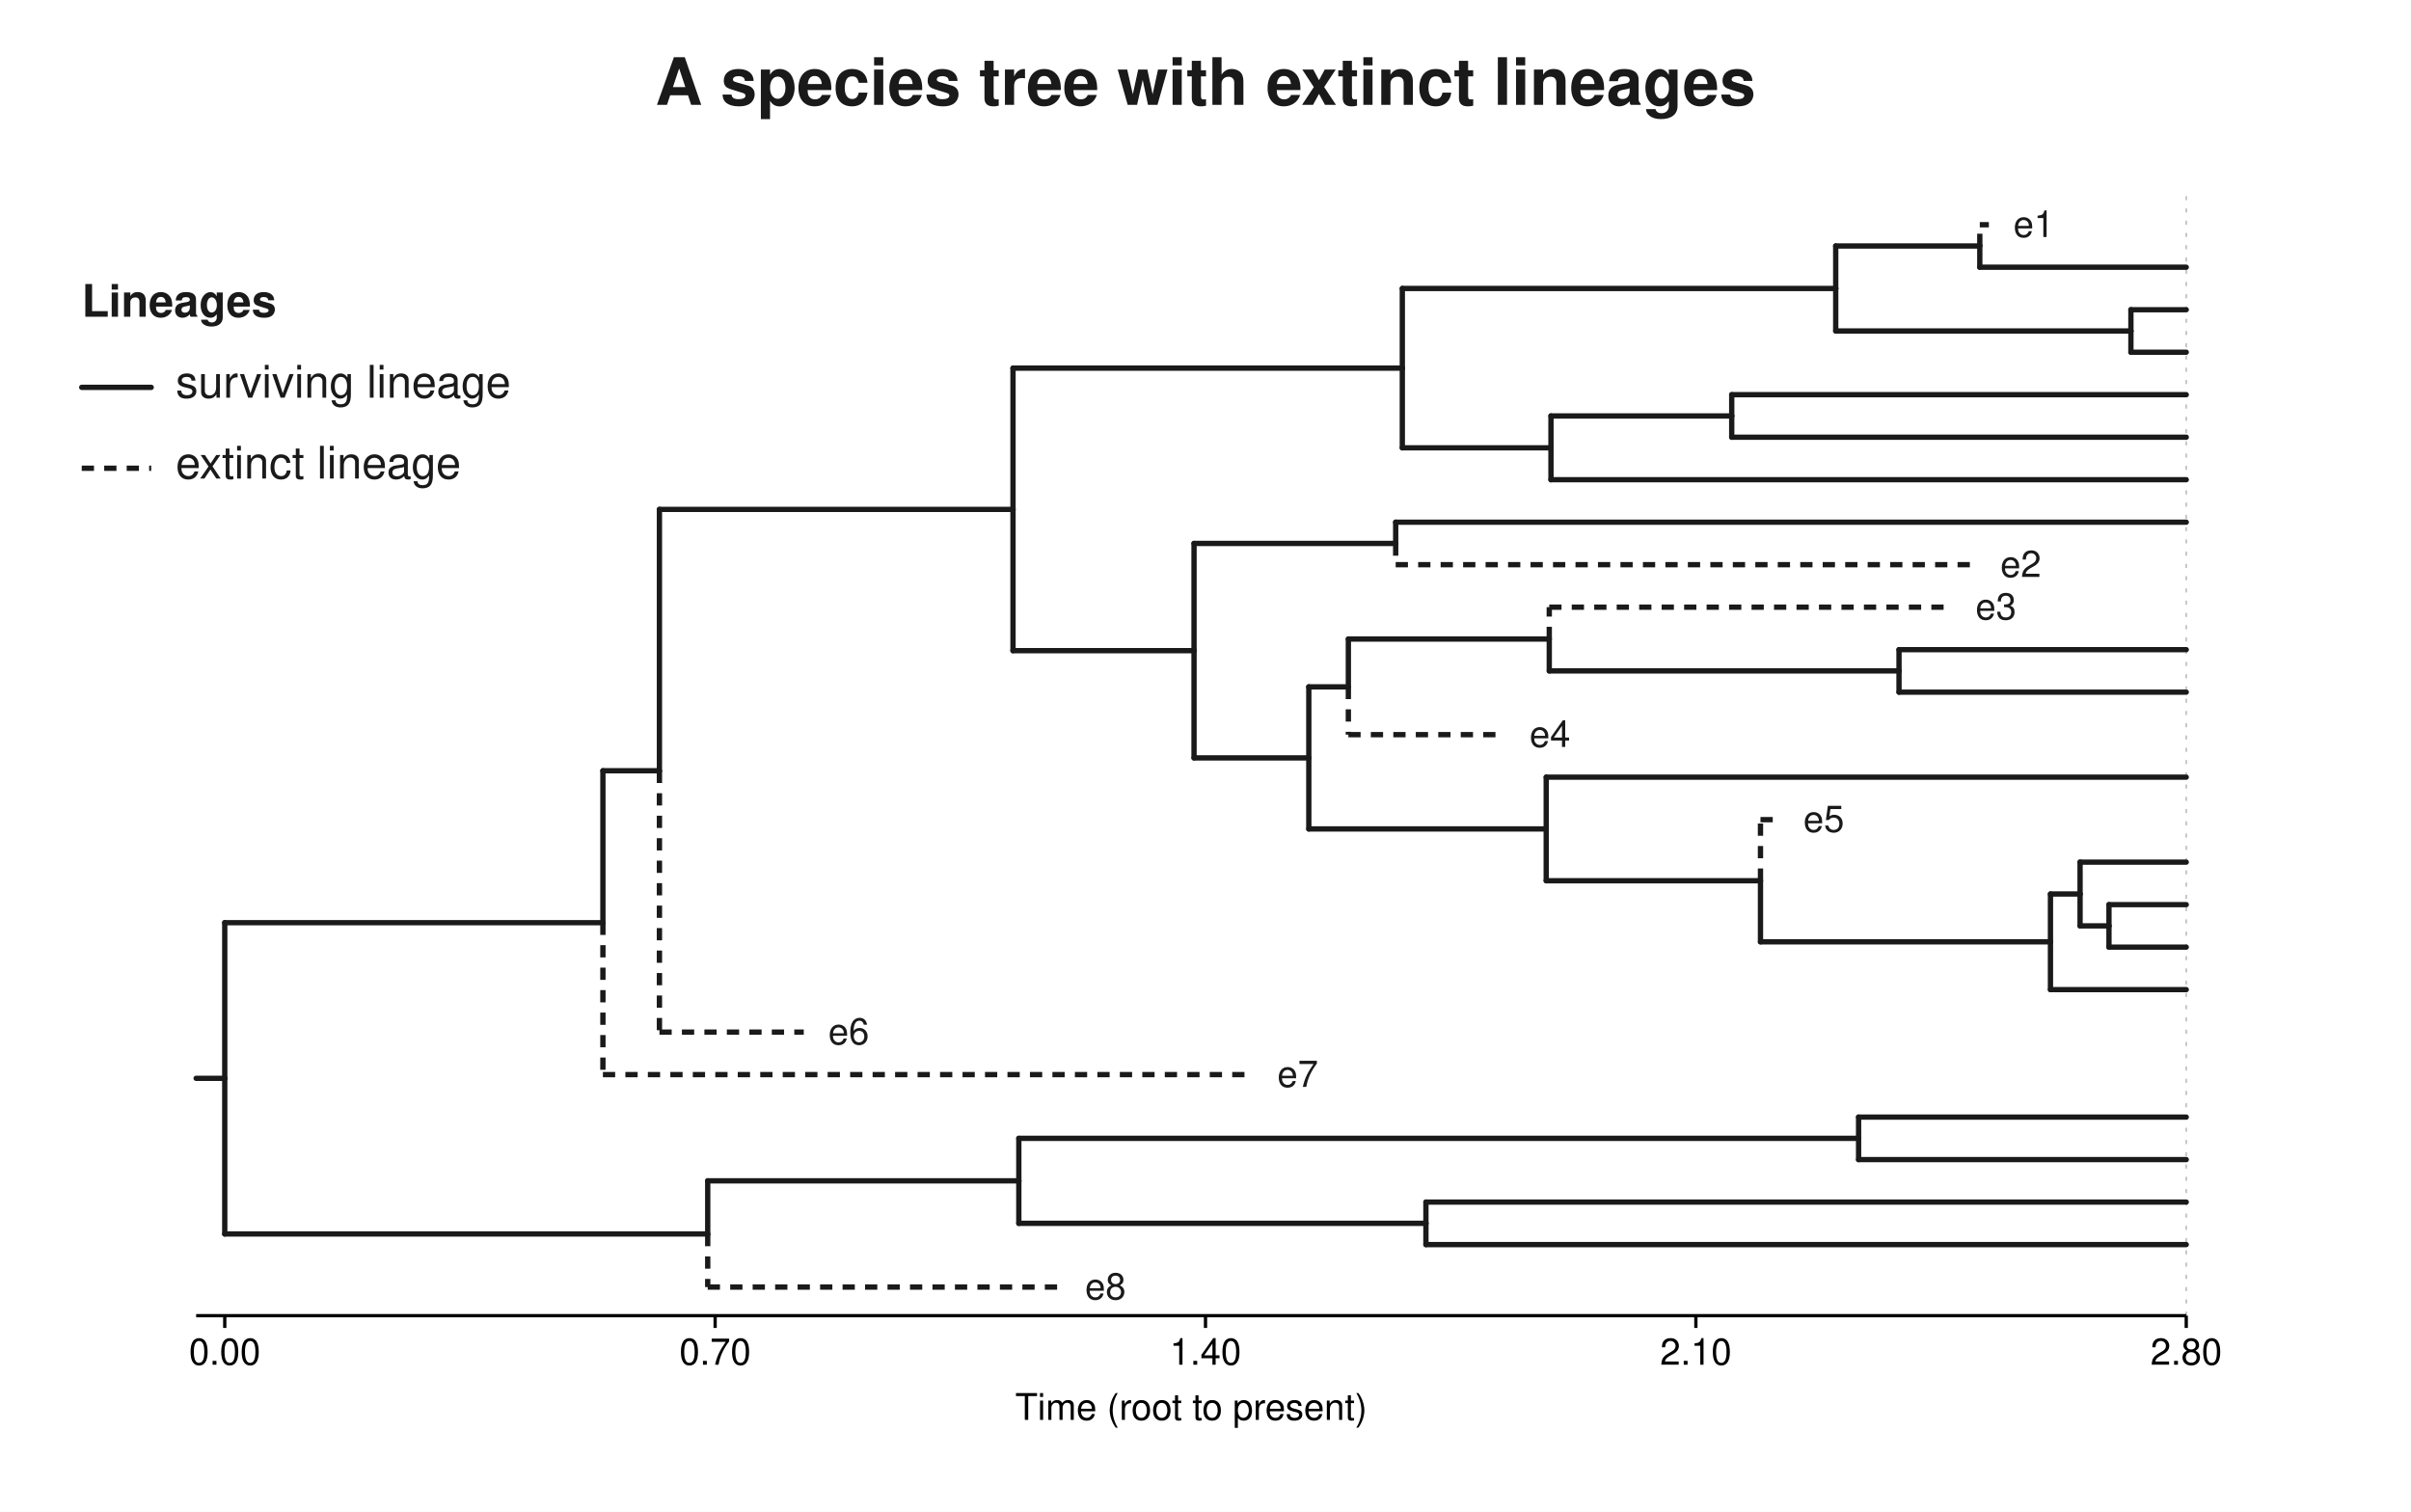
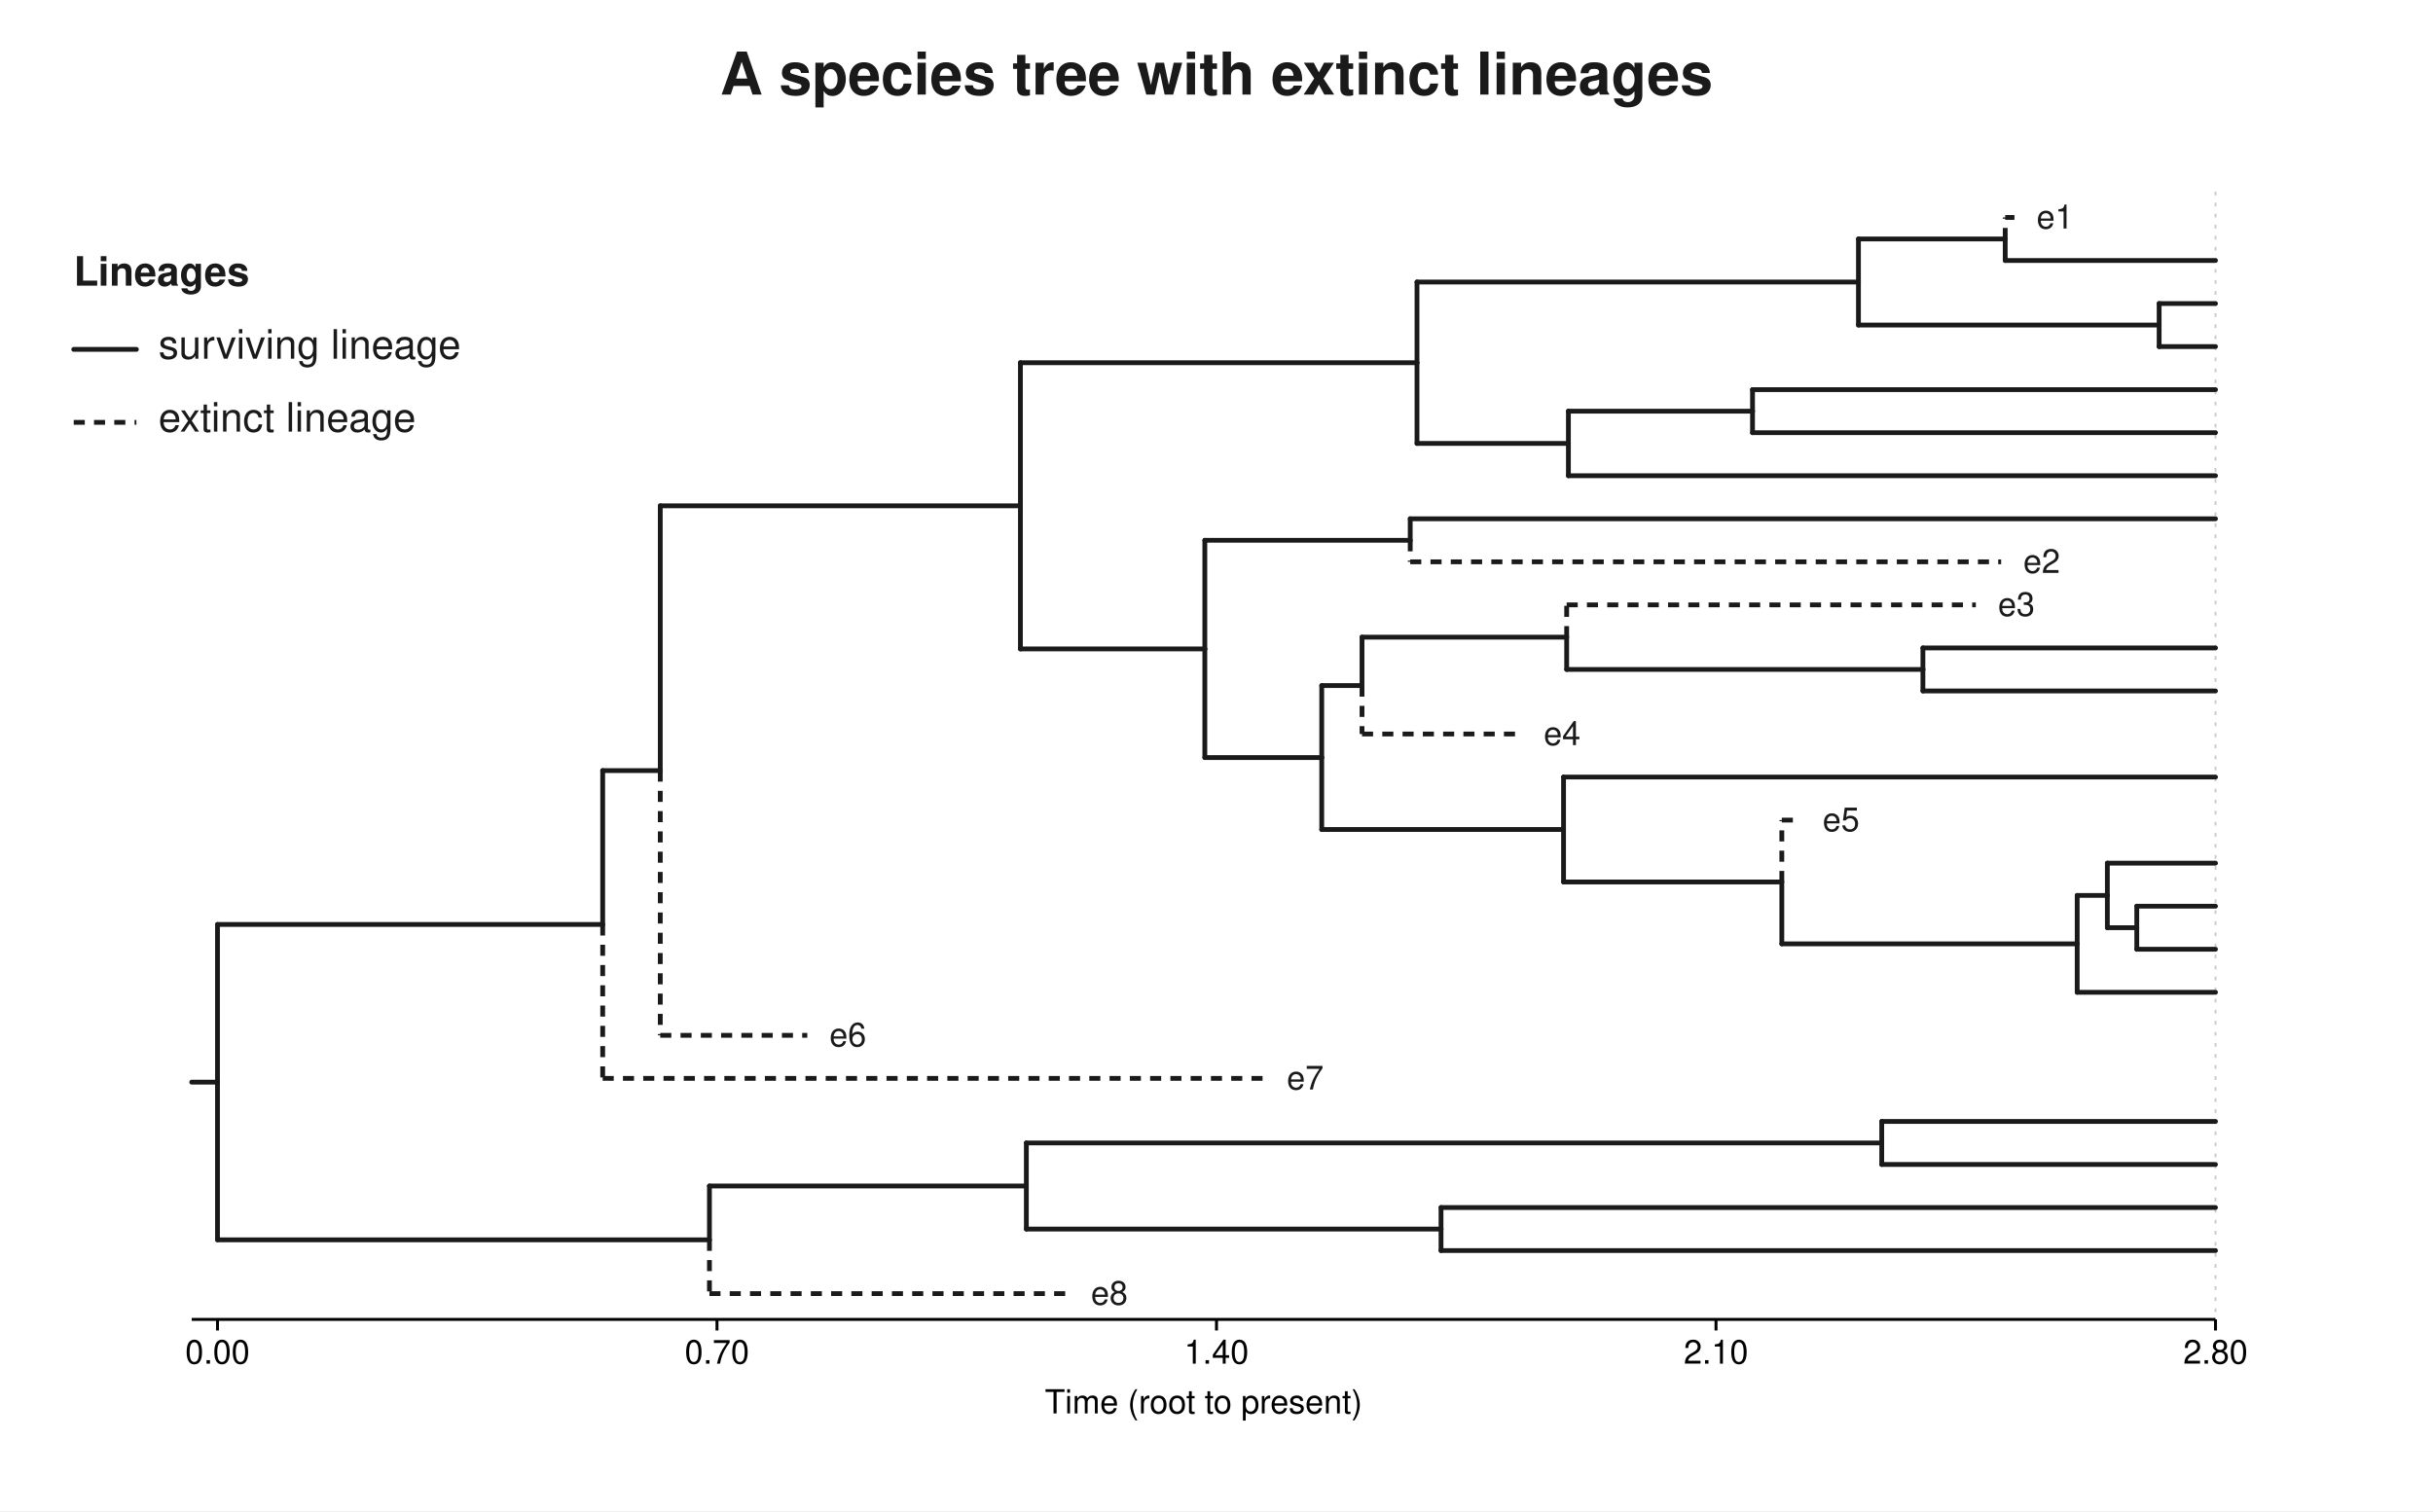
- <svg xmlns="http://www.w3.org/2000/svg" width="1180" height="740" viewBox="-590.0 -370.0 1180 740">
+ <svg xmlns="http://www.w3.org/2000/svg" width="1320" height="820" viewBox="-660.0 -410.0 1320 820">
  <defs>
</defs>
-   <rect x="-590.0" y="-370.0" width="1180" height="740" fill="white" />
-   <path d="M480.0,-274.0 L480.0,274.0" stroke="#c9c9c9" stroke-width="1.0" stroke-dasharray="2,4" />
-   <path d="M378.959,-260.0 L383.393,-260.0" stroke="#1a1a1a" stroke-width="2.6" stroke-dasharray="6,5" stroke-linecap="butt" />
-   <path d="M378.959,-239.2 L480,-239.2" stroke="#1a1a1a" stroke-width="2.6" stroke-linecap="round" />
-   <path d="M308.444,-249.6 L378.959,-249.6" stroke="#1a1a1a" stroke-width="2.6" stroke-linecap="round" />
-   <path d="M378.959,-249.6 L378.959,-260.0" stroke="#1a1a1a" stroke-width="2.6" stroke-dasharray="6,5" stroke-linecap="butt" />
-   <path d="M378.959,-249.6 L378.959,-239.2" stroke="#1a1a1a" stroke-width="2.6" stroke-linecap="round" />
-   <path d="M452.918,-218.4 L480,-218.4" stroke="#1a1a1a" stroke-width="2.6" stroke-linecap="round" />
-   <path d="M452.918,-197.6 L480,-197.6" stroke="#1a1a1a" stroke-width="2.6" stroke-linecap="round" />
-   <path d="M308.444,-208.0 L452.918,-208.0" stroke="#1a1a1a" stroke-width="2.6" stroke-linecap="round" />
-   <path d="M452.918,-208.0 L452.918,-218.4" stroke="#1a1a1a" stroke-width="2.6" stroke-linecap="round" />
-   <path d="M452.918,-208.0 L452.918,-197.6" stroke="#1a1a1a" stroke-width="2.6" stroke-linecap="round" />
-   <path d="M96.331,-228.8 L308.444,-228.8" stroke="#1a1a1a" stroke-width="2.6" stroke-linecap="round" />
-   <path d="M308.444,-228.8 L308.444,-249.6" stroke="#1a1a1a" stroke-width="2.6" stroke-linecap="round" />
-   <path d="M308.444,-228.8 L308.444,-208.0" stroke="#1a1a1a" stroke-width="2.6" stroke-linecap="round" />
-   <path d="M257.546,-176.8 L480,-176.8" stroke="#1a1a1a" stroke-width="2.6" stroke-linecap="round" />
-   <path d="M257.546,-156.0 L480,-156.0" stroke="#1a1a1a" stroke-width="2.6" stroke-linecap="round" />
-   <path d="M169.08,-166.4 L257.546,-166.4" stroke="#1a1a1a" stroke-width="2.6" stroke-linecap="round" />
-   <path d="M257.546,-166.4 L257.546,-176.8" stroke="#1a1a1a" stroke-width="2.6" stroke-linecap="round" />
-   <path d="M257.546,-166.4 L257.546,-156.0" stroke="#1a1a1a" stroke-width="2.6" stroke-linecap="round" />
-   <path d="M169.08,-135.2 L480,-135.2" stroke="#1a1a1a" stroke-width="2.6" stroke-linecap="round" />
-   <path d="M96.331,-150.8 L169.08,-150.8" stroke="#1a1a1a" stroke-width="2.6" stroke-linecap="round" />
-   <path d="M169.08,-150.8 L169.08,-166.4" stroke="#1a1a1a" stroke-width="2.6" stroke-linecap="round" />
-   <path d="M169.08,-150.8 L169.08,-135.2" stroke="#1a1a1a" stroke-width="2.6" stroke-linecap="round" />
-   <path d="M-94.214,-189.8 L96.331,-189.8" stroke="#1a1a1a" stroke-width="2.6" stroke-linecap="round" />
-   <path d="M96.331,-189.8 L96.331,-228.8" stroke="#1a1a1a" stroke-width="2.6" stroke-linecap="round" />
-   <path d="M96.331,-189.8 L96.331,-150.8" stroke="#1a1a1a" stroke-width="2.6" stroke-linecap="round" />
-   <path d="M93.081,-114.4 L480,-114.4" stroke="#1a1a1a" stroke-width="2.6" stroke-linecap="round" />
-   <path d="M93.081,-93.6 L377.007,-93.6" stroke="#1a1a1a" stroke-width="2.6" stroke-dasharray="6,5" stroke-linecap="butt" />
-   <path d="M-5.613,-104.0 L93.081,-104.0" stroke="#1a1a1a" stroke-width="2.6" stroke-linecap="round" />
-   <path d="M93.081,-104.0 L93.081,-114.4" stroke="#1a1a1a" stroke-width="2.6" stroke-linecap="round" />
-   <path d="M93.081,-104.0 L93.081,-93.6" stroke="#1a1a1a" stroke-width="2.6" stroke-dasharray="6,5" stroke-linecap="butt" />
-   <path d="M168.247,-72.8 L364.85,-72.8" stroke="#1a1a1a" stroke-width="2.6" stroke-dasharray="6,5" stroke-linecap="butt" />
-   <path d="M339.42,-52.0 L480,-52.0" stroke="#1a1a1a" stroke-width="2.6" stroke-linecap="round" />
-   <path d="M339.42,-31.2 L480,-31.2" stroke="#1a1a1a" stroke-width="2.6" stroke-linecap="round" />
-   <path d="M168.247,-41.6 L339.42,-41.6" stroke="#1a1a1a" stroke-width="2.6" stroke-linecap="round" />
-   <path d="M339.42,-41.6 L339.42,-52.0" stroke="#1a1a1a" stroke-width="2.6" stroke-linecap="round" />
-   <path d="M339.42,-41.6 L339.42,-31.2" stroke="#1a1a1a" stroke-width="2.6" stroke-linecap="round" />
-   <path d="M69.919,-57.2 L168.247,-57.2" stroke="#1a1a1a" stroke-width="2.6" stroke-linecap="round" />
-   <path d="M168.247,-57.2 L168.247,-72.8" stroke="#1a1a1a" stroke-width="2.6" stroke-dasharray="6,5" stroke-linecap="butt" />
-   <path d="M168.247,-57.2 L168.247,-41.6" stroke="#1a1a1a" stroke-width="2.6" stroke-linecap="round" />
-   <path d="M69.919,-10.4 L146.578,-10.4" stroke="#1a1a1a" stroke-width="2.6" stroke-dasharray="6,5" stroke-linecap="butt" />
-   <path d="M50.559,-33.8 L69.919,-33.8" stroke="#1a1a1a" stroke-width="2.6" stroke-linecap="round" />
-   <path d="M69.919,-33.8 L69.919,-57.2" stroke="#1a1a1a" stroke-width="2.6" stroke-linecap="round" />
-   <path d="M69.919,-33.8 L69.919,-10.4" stroke="#1a1a1a" stroke-width="2.6" stroke-dasharray="6,5" stroke-linecap="butt" />
-   <path d="M166.75,10.4 L480,10.4" stroke="#1a1a1a" stroke-width="2.6" stroke-linecap="round" />
-   <path d="M271.622,31.2 L280.598,31.2" stroke="#1a1a1a" stroke-width="2.6" stroke-dasharray="6,5" stroke-linecap="butt" />
-   <path d="M428.036,52.0 L480,52.0" stroke="#1a1a1a" stroke-width="2.6" stroke-linecap="round" />
-   <path d="M442.178,72.8 L480,72.8" stroke="#1a1a1a" stroke-width="2.6" stroke-linecap="round" />
-   <path d="M442.178,93.6 L480,93.6" stroke="#1a1a1a" stroke-width="2.6" stroke-linecap="round" />
-   <path d="M428.036,83.2 L442.178,83.2" stroke="#1a1a1a" stroke-width="2.6" stroke-linecap="round" />
-   <path d="M442.178,83.2 L442.178,72.8" stroke="#1a1a1a" stroke-width="2.6" stroke-linecap="round" />
-   <path d="M442.178,83.2 L442.178,93.6" stroke="#1a1a1a" stroke-width="2.6" stroke-linecap="round" />
-   <path d="M413.542,67.6 L428.036,67.6" stroke="#1a1a1a" stroke-width="2.6" stroke-linecap="round" />
-   <path d="M428.036,67.6 L428.036,52.0" stroke="#1a1a1a" stroke-width="2.6" stroke-linecap="round" />
-   <path d="M428.036,67.6 L428.036,83.2" stroke="#1a1a1a" stroke-width="2.6" stroke-linecap="round" />
-   <path d="M413.542,114.4 L480.0,114.4" stroke="#1a1a1a" stroke-width="2.6" stroke-linecap="round" />
-   <path d="M271.622,91 L413.542,91" stroke="#1a1a1a" stroke-width="2.6" stroke-linecap="round" />
-   <path d="M413.542,91 L413.542,67.6" stroke="#1a1a1a" stroke-width="2.6" stroke-linecap="round" />
-   <path d="M413.542,91 L413.542,114.4" stroke="#1a1a1a" stroke-width="2.6" stroke-linecap="round" />
-   <path d="M166.75,61.1 L271.622,61.1" stroke="#1a1a1a" stroke-width="2.6" stroke-linecap="round" />
-   <path d="M271.622,61.1 L271.622,31.2" stroke="#1a1a1a" stroke-width="2.6" stroke-dasharray="6,5" stroke-linecap="butt" />
-   <path d="M271.622,61.1 L271.622,91" stroke="#1a1a1a" stroke-width="2.6" stroke-linecap="round" />
-   <path d="M50.559,35.75 L166.75,35.75" stroke="#1a1a1a" stroke-width="2.6" stroke-linecap="round" />
-   <path d="M166.75,35.75 L166.75,10.4" stroke="#1a1a1a" stroke-width="2.6" stroke-linecap="round" />
-   <path d="M166.75,35.75 L166.75,61.1" stroke="#1a1a1a" stroke-width="2.6" stroke-linecap="round" />
-   <path d="M-5.613,0.975 L50.559,0.975" stroke="#1a1a1a" stroke-width="2.6" stroke-linecap="round" />
-   <path d="M50.559,0.975 L50.559,-33.8" stroke="#1a1a1a" stroke-width="2.6" stroke-linecap="round" />
-   <path d="M50.559,0.975 L50.559,35.75" stroke="#1a1a1a" stroke-width="2.6" stroke-linecap="round" />
-   <path d="M-94.214,-51.512 L-5.613,-51.512" stroke="#1a1a1a" stroke-width="2.6" stroke-linecap="round" />
-   <path d="M-5.613,-51.512 L-5.613,-104.0" stroke="#1a1a1a" stroke-width="2.6" stroke-linecap="round" />
-   <path d="M-5.613,-51.512 L-5.613,0.975" stroke="#1a1a1a" stroke-width="2.6" stroke-linecap="round" />
-   <path d="M-267.257,-120.656 L-94.214,-120.656" stroke="#1a1a1a" stroke-width="2.6" stroke-linecap="round" />
-   <path d="M-94.214,-120.656 L-94.214,-189.8" stroke="#1a1a1a" stroke-width="2.6" stroke-linecap="round" />
-   <path d="M-94.214,-120.656 L-94.214,-51.512" stroke="#1a1a1a" stroke-width="2.6" stroke-linecap="round" />
-   <path d="M-267.257,135.2 L-196.618,135.2" stroke="#1a1a1a" stroke-width="2.6" stroke-dasharray="6,5" stroke-linecap="butt" />
-   <path d="M-294.923,7.272 L-267.257,7.272" stroke="#1a1a1a" stroke-width="2.6" stroke-linecap="round" />
-   <path d="M-267.257,7.272 L-267.257,-120.656" stroke="#1a1a1a" stroke-width="2.6" stroke-linecap="round" />
-   <path d="M-267.257,7.272 L-267.257,135.2" stroke="#1a1a1a" stroke-width="2.6" stroke-dasharray="6,5" stroke-linecap="butt" />
-   <path d="M-294.923,156.0 L23.143,156.0" stroke="#1a1a1a" stroke-width="2.6" stroke-dasharray="6,5" stroke-linecap="butt" />
-   <path d="M-480.0,81.636 L-294.923,81.636" stroke="#1a1a1a" stroke-width="2.6" stroke-linecap="round" />
-   <path d="M-294.923,81.636 L-294.923,7.272" stroke="#1a1a1a" stroke-width="2.6" stroke-linecap="round" />
-   <path d="M-294.923,81.636 L-294.923,156.0" stroke="#1a1a1a" stroke-width="2.6" stroke-dasharray="6,5" stroke-linecap="butt" />
-   <path d="M319.639,176.8 L480,176.8" stroke="#1a1a1a" stroke-width="2.6" stroke-linecap="round" />
-   <path d="M319.639,197.6 L480,197.6" stroke="#1a1a1a" stroke-width="2.6" stroke-linecap="round" />
-   <path d="M-91.365,187.2 L319.639,187.2" stroke="#1a1a1a" stroke-width="2.6" stroke-linecap="round" />
-   <path d="M319.639,187.2 L319.639,176.8" stroke="#1a1a1a" stroke-width="2.6" stroke-linecap="round" />
-   <path d="M319.639,187.2 L319.639,197.6" stroke="#1a1a1a" stroke-width="2.6" stroke-linecap="round" />
-   <path d="M107.878,218.4 L480,218.4" stroke="#1a1a1a" stroke-width="2.6" stroke-linecap="round" />
-   <path d="M107.878,239.2 L480,239.2" stroke="#1a1a1a" stroke-width="2.6" stroke-linecap="round" />
-   <path d="M-91.365,228.8 L107.878,228.8" stroke="#1a1a1a" stroke-width="2.6" stroke-linecap="round" />
-   <path d="M107.878,228.8 L107.878,218.4" stroke="#1a1a1a" stroke-width="2.6" stroke-linecap="round" />
-   <path d="M107.878,228.8 L107.878,239.2" stroke="#1a1a1a" stroke-width="2.6" stroke-linecap="round" />
-   <path d="M-243.629,208 L-91.365,208" stroke="#1a1a1a" stroke-width="2.6" stroke-linecap="round" />
-   <path d="M-91.365,208 L-91.365,187.2" stroke="#1a1a1a" stroke-width="2.6" stroke-linecap="round" />
-   <path d="M-91.365,208 L-91.365,228.8" stroke="#1a1a1a" stroke-width="2.6" stroke-linecap="round" />
-   <path d="M-243.629,260.0 L-70.955,260.0" stroke="#1a1a1a" stroke-width="2.6" stroke-dasharray="6,5" stroke-linecap="butt" />
-   <path d="M-480.0,234.0 L-243.629,234.0" stroke="#1a1a1a" stroke-width="2.6" stroke-linecap="round" />
-   <path d="M-243.629,234.0 L-243.629,208" stroke="#1a1a1a" stroke-width="2.6" stroke-linecap="round" />
-   <path d="M-243.629,234.0 L-243.629,260.0" stroke="#1a1a1a" stroke-width="2.6" stroke-dasharray="6,5" stroke-linecap="butt" />
-   <path d="M-494.0,157.818 L-480.0,157.818" stroke="#1a1a1a" stroke-width="2.6" stroke-linecap="round" />
-   <path d="M-480.0,157.818 L-480.0,81.636" stroke="#1a1a1a" stroke-width="2.6" stroke-linecap="round" />
-   <path d="M-480.0,157.818 L-480.0,234.0" stroke="#1a1a1a" stroke-width="2.6" stroke-linecap="round" />
-   <text x="395.393" y="-260.0" font-size="18" fill="#1a1a1a" font-family="Helvetica" transform="" text-anchor="start" dominant-baseline="middle">e1</text>
-   <text x="492" y="-239.2" font-size="18" fill="#1a1a1a" font-family="Helvetica" transform="" text-anchor="start" dominant-baseline="middle" />
-   <text x="492" y="-218.4" font-size="18" fill="#1a1a1a" font-family="Helvetica" transform="" text-anchor="start" dominant-baseline="middle" />
-   <text x="492" y="-197.6" font-size="18" fill="#1a1a1a" font-family="Helvetica" transform="" text-anchor="start" dominant-baseline="middle" />
-   <text x="492" y="-176.8" font-size="18" fill="#1a1a1a" font-family="Helvetica" transform="" text-anchor="start" dominant-baseline="middle" />
-   <text x="492" y="-156.0" font-size="18" fill="#1a1a1a" font-family="Helvetica" transform="" text-anchor="start" dominant-baseline="middle" />
-   <text x="492" y="-135.2" font-size="18" fill="#1a1a1a" font-family="Helvetica" transform="" text-anchor="start" dominant-baseline="middle" />
-   <text x="492" y="-114.4" font-size="18" fill="#1a1a1a" font-family="Helvetica" transform="" text-anchor="start" dominant-baseline="middle" />
-   <text x="389.007" y="-93.6" font-size="18" fill="#1a1a1a" font-family="Helvetica" transform="" text-anchor="start" dominant-baseline="middle">e2</text>
-   <text x="376.85" y="-72.8" font-size="18" fill="#1a1a1a" font-family="Helvetica" transform="" text-anchor="start" dominant-baseline="middle">e3</text>
-   <text x="492" y="-52.0" font-size="18" fill="#1a1a1a" font-family="Helvetica" transform="" text-anchor="start" dominant-baseline="middle" />
-   <text x="492" y="-31.2" font-size="18" fill="#1a1a1a" font-family="Helvetica" transform="" text-anchor="start" dominant-baseline="middle" />
-   <text x="158.578" y="-10.4" font-size="18" fill="#1a1a1a" font-family="Helvetica" transform="" text-anchor="start" dominant-baseline="middle">e4</text>
-   <text x="492" y="10.4" font-size="18" fill="#1a1a1a" font-family="Helvetica" transform="" text-anchor="start" dominant-baseline="middle" />
-   <text x="292.598" y="31.2" font-size="18" fill="#1a1a1a" font-family="Helvetica" transform="" text-anchor="start" dominant-baseline="middle">e5</text>
-   <text x="492" y="52.0" font-size="18" fill="#1a1a1a" font-family="Helvetica" transform="" text-anchor="start" dominant-baseline="middle" />
-   <text x="492" y="72.8" font-size="18" fill="#1a1a1a" font-family="Helvetica" transform="" text-anchor="start" dominant-baseline="middle" />
-   <text x="492" y="93.6" font-size="18" fill="#1a1a1a" font-family="Helvetica" transform="" text-anchor="start" dominant-baseline="middle" />
-   <text x="492.0" y="114.4" font-size="18" fill="#1a1a1a" font-family="Helvetica" transform="" text-anchor="start" dominant-baseline="middle" />
-   <text x="-184.618" y="135.2" font-size="18" fill="#1a1a1a" font-family="Helvetica" transform="" text-anchor="start" dominant-baseline="middle">e6</text>
-   <text x="35.143" y="156.0" font-size="18" fill="#1a1a1a" font-family="Helvetica" transform="" text-anchor="start" dominant-baseline="middle">e7</text>
-   <text x="492" y="176.8" font-size="18" fill="#1a1a1a" font-family="Helvetica" transform="" text-anchor="start" dominant-baseline="middle" />
-   <text x="492" y="197.6" font-size="18" fill="#1a1a1a" font-family="Helvetica" transform="" text-anchor="start" dominant-baseline="middle" />
-   <text x="492" y="218.4" font-size="18" fill="#1a1a1a" font-family="Helvetica" transform="" text-anchor="start" dominant-baseline="middle" />
-   <text x="492" y="239.2" font-size="18" fill="#1a1a1a" font-family="Helvetica" transform="" text-anchor="start" dominant-baseline="middle" />
-   <text x="-58.955" y="260.0" font-size="18" fill="#1a1a1a" font-family="Helvetica" transform="" text-anchor="start" dominant-baseline="middle">e8</text>
-   <path d="M-494.0,274.0 L480,274.0" stroke="black" stroke-width="1.6" />
-   <path d="M-480.0,274.0 L-480.0,280.0" stroke="black" stroke-width="1.6" />
-   <text x="-480.0" y="298.0" font-size="18" text-anchor="middle" font-family="Helvetica">0.00</text>
-   <path d="M-240,274.0 L-240,280.0" stroke="black" stroke-width="1.6" />
-   <text x="-240" y="298.0" font-size="18" text-anchor="middle" font-family="Helvetica">0.70</text>
-   <path d="M-1.3714384294871707e-08,274.0 L-1.3714384294871707e-08,280.0" stroke="black" stroke-width="1.6" />
-   <text x="-1.3714384294871707e-08" y="298.0" font-size="18" text-anchor="middle" font-family="Helvetica">1.40</text>
-   <path d="M240,274.0 L240,280.0" stroke="black" stroke-width="1.6" />
-   <text x="240" y="298.0" font-size="18" text-anchor="middle" font-family="Helvetica">2.10</text>
-   <path d="M480,274.0 L480,280.0" stroke="black" stroke-width="1.6" />
-   <text x="480" y="298.0" font-size="18" text-anchor="middle" font-family="Helvetica">2.80</text>
-   <text x="-7" y="325.0" font-size="18" text-anchor="middle" font-family="Helvetica">Time (root to present)</text>
-   <text x="0" y="-326.0" font-size="32" font-weight="bold" font-family="Helvetica" text-anchor="middle" dominant-baseline="central" fill="#1a1a1a">A species tree with extinct lineages</text>
-   <text x="-550.0" y="-220.0" font-size="22" font-weight="bold" font-family="Helvetica" text-anchor="start" dominant-baseline="central" fill="#1a1a1a">Lineages</text>
-   <path d="M-550.0,-180.4 L-516.0,-180.4" stroke="#1a1a1a" stroke-width="2.6" stroke-linecap="round" />
-   <text x="-504.0" y="-180.4" font-size="22" font-family="Helvetica" text-anchor="start" dominant-baseline="central" fill="#1a1a1a">surviving lineage</text>
-   <path d="M-550.0,-140.8 L-516.0,-140.8" stroke="#1a1a1a" stroke-width="2.6" stroke-dasharray="6,5" stroke-linecap="butt" />
-   <text x="-504.0" y="-140.8" font-size="22" font-family="Helvetica" text-anchor="start" dominant-baseline="central" fill="#1a1a1a">extinct lineage</text>
+   <rect x="-660.0" y="-410.0" width="1320" height="820" fill="white" />
+   <path d="M542.0,-306.0 L542.0,306.0" stroke="#c9c9c9" stroke-width="1.0" stroke-dasharray="2,4" />
+   <path d="M427.908,-292.0 L432.914,-292.0" stroke="#1a1a1a" stroke-width="2.6" stroke-dasharray="6,5" stroke-linecap="butt" />
+   <path d="M427.908,-268.64 L542,-268.64" stroke="#1a1a1a" stroke-width="2.6" stroke-linecap="round" />
+   <path d="M348.284,-280.32 L427.908,-280.32" stroke="#1a1a1a" stroke-width="2.6" stroke-linecap="round" />
+   <path d="M427.908,-280.32 L427.908,-292.0" stroke="#1a1a1a" stroke-width="2.6" stroke-dasharray="6,5" stroke-linecap="butt" />
+   <path d="M427.908,-280.32 L427.908,-268.64" stroke="#1a1a1a" stroke-width="2.6" stroke-linecap="round" />
+   <path d="M511.42,-245.28 L542,-245.28" stroke="#1a1a1a" stroke-width="2.6" stroke-linecap="round" />
+   <path d="M511.42,-221.92 L542,-221.92" stroke="#1a1a1a" stroke-width="2.6" stroke-linecap="round" />
+   <path d="M348.284,-233.6 L511.42,-233.6" stroke="#1a1a1a" stroke-width="2.6" stroke-linecap="round" />
+   <path d="M511.42,-233.6 L511.42,-245.28" stroke="#1a1a1a" stroke-width="2.6" stroke-linecap="round" />
+   <path d="M511.42,-233.6 L511.42,-221.92" stroke="#1a1a1a" stroke-width="2.6" stroke-linecap="round" />
+   <path d="M108.774,-256.96 L348.284,-256.96" stroke="#1a1a1a" stroke-width="2.6" stroke-linecap="round" />
+   <path d="M348.284,-256.96 L348.284,-280.32" stroke="#1a1a1a" stroke-width="2.6" stroke-linecap="round" />
+   <path d="M348.284,-256.96 L348.284,-233.6" stroke="#1a1a1a" stroke-width="2.6" stroke-linecap="round" />
+   <path d="M290.812,-198.56 L542,-198.56" stroke="#1a1a1a" stroke-width="2.6" stroke-linecap="round" />
+   <path d="M290.812,-175.2 L542,-175.2" stroke="#1a1a1a" stroke-width="2.6" stroke-linecap="round" />
+   <path d="M190.92,-186.88 L290.812,-186.88" stroke="#1a1a1a" stroke-width="2.6" stroke-linecap="round" />
+   <path d="M290.812,-186.88 L290.812,-198.56" stroke="#1a1a1a" stroke-width="2.6" stroke-linecap="round" />
+   <path d="M290.812,-186.88 L290.812,-175.2" stroke="#1a1a1a" stroke-width="2.6" stroke-linecap="round" />
+   <path d="M190.92,-151.84 L542,-151.84" stroke="#1a1a1a" stroke-width="2.6" stroke-linecap="round" />
+   <path d="M108.774,-169.36 L190.92,-169.36" stroke="#1a1a1a" stroke-width="2.6" stroke-linecap="round" />
+   <path d="M190.92,-169.36 L190.92,-186.88" stroke="#1a1a1a" stroke-width="2.6" stroke-linecap="round" />
+   <path d="M190.92,-169.36 L190.92,-151.84" stroke="#1a1a1a" stroke-width="2.6" stroke-linecap="round" />
+   <path d="M-106.383,-213.16 L108.774,-213.16" stroke="#1a1a1a" stroke-width="2.6" stroke-linecap="round" />
+   <path d="M108.774,-213.16 L108.774,-256.96" stroke="#1a1a1a" stroke-width="2.6" stroke-linecap="round" />
+   <path d="M108.774,-213.16 L108.774,-169.36" stroke="#1a1a1a" stroke-width="2.6" stroke-linecap="round" />
+   <path d="M105.104,-128.48 L542,-128.48" stroke="#1a1a1a" stroke-width="2.6" stroke-linecap="round" />
+   <path d="M105.104,-105.12 L425.703,-105.12" stroke="#1a1a1a" stroke-width="2.6" stroke-dasharray="6,5" stroke-linecap="butt" />
+   <path d="M-6.337,-116.8 L105.104,-116.8" stroke="#1a1a1a" stroke-width="2.6" stroke-linecap="round" />
+   <path d="M105.104,-116.8 L105.104,-128.48" stroke="#1a1a1a" stroke-width="2.6" stroke-linecap="round" />
+   <path d="M105.104,-116.8 L105.104,-105.12" stroke="#1a1a1a" stroke-width="2.6" stroke-dasharray="6,5" stroke-linecap="butt" />
+   <path d="M189.979,-81.76 L411.977,-81.76" stroke="#1a1a1a" stroke-width="2.6" stroke-dasharray="6,5" stroke-linecap="butt" />
+   <path d="M383.262,-58.4 L542,-58.4" stroke="#1a1a1a" stroke-width="2.6" stroke-linecap="round" />
+   <path d="M383.262,-35.04 L542,-35.04" stroke="#1a1a1a" stroke-width="2.6" stroke-linecap="round" />
+   <path d="M189.979,-46.72 L383.262,-46.72" stroke="#1a1a1a" stroke-width="2.6" stroke-linecap="round" />
+   <path d="M383.262,-46.72 L383.262,-58.4" stroke="#1a1a1a" stroke-width="2.6" stroke-linecap="round" />
+   <path d="M383.262,-46.72 L383.262,-35.04" stroke="#1a1a1a" stroke-width="2.6" stroke-linecap="round" />
+   <path d="M78.95,-64.24 L189.979,-64.24" stroke="#1a1a1a" stroke-width="2.6" stroke-linecap="round" />
+   <path d="M189.979,-64.24 L189.979,-81.76" stroke="#1a1a1a" stroke-width="2.6" stroke-dasharray="6,5" stroke-linecap="butt" />
+   <path d="M189.979,-64.24 L189.979,-46.72" stroke="#1a1a1a" stroke-width="2.6" stroke-linecap="round" />
+   <path d="M78.95,-11.68 L165.511,-11.68" stroke="#1a1a1a" stroke-width="2.6" stroke-dasharray="6,5" stroke-linecap="butt" />
+   <path d="M57.09,-37.96 L78.95,-37.96" stroke="#1a1a1a" stroke-width="2.6" stroke-linecap="round" />
+   <path d="M78.95,-37.96 L78.95,-64.24" stroke="#1a1a1a" stroke-width="2.6" stroke-linecap="round" />
+   <path d="M78.95,-37.96 L78.95,-11.68" stroke="#1a1a1a" stroke-width="2.6" stroke-dasharray="6,5" stroke-linecap="butt" />
+   <path d="M188.288,11.68 L542,11.68" stroke="#1a1a1a" stroke-width="2.6" stroke-linecap="round" />
+   <path d="M306.707,35.04 L316.842,35.04" stroke="#1a1a1a" stroke-width="2.6" stroke-dasharray="6,5" stroke-linecap="butt" />
+   <path d="M483.324,58.4 L542,58.4" stroke="#1a1a1a" stroke-width="2.6" stroke-linecap="round" />
+   <path d="M499.293,81.76 L542,81.76" stroke="#1a1a1a" stroke-width="2.6" stroke-linecap="round" />
+   <path d="M499.293,105.12 L542,105.12" stroke="#1a1a1a" stroke-width="2.6" stroke-linecap="round" />
+   <path d="M483.324,93.44 L499.293,93.44" stroke="#1a1a1a" stroke-width="2.6" stroke-linecap="round" />
+   <path d="M499.293,93.44 L499.293,81.76" stroke="#1a1a1a" stroke-width="2.6" stroke-linecap="round" />
+   <path d="M499.293,93.44 L499.293,105.12" stroke="#1a1a1a" stroke-width="2.6" stroke-linecap="round" />
+   <path d="M466.958,75.92 L483.324,75.92" stroke="#1a1a1a" stroke-width="2.6" stroke-linecap="round" />
+   <path d="M483.324,75.92 L483.324,58.4" stroke="#1a1a1a" stroke-width="2.6" stroke-linecap="round" />
+   <path d="M483.324,75.92 L483.324,93.44" stroke="#1a1a1a" stroke-width="2.6" stroke-linecap="round" />
+   <path d="M466.958,128.48 L542.0,128.48" stroke="#1a1a1a" stroke-width="2.6" stroke-linecap="round" />
+   <path d="M306.707,102.2 L466.958,102.2" stroke="#1a1a1a" stroke-width="2.6" stroke-linecap="round" />
+   <path d="M466.958,102.2 L466.958,75.92" stroke="#1a1a1a" stroke-width="2.6" stroke-linecap="round" />
+   <path d="M466.958,102.2 L466.958,128.48" stroke="#1a1a1a" stroke-width="2.6" stroke-linecap="round" />
+   <path d="M188.288,68.62 L306.707,68.62" stroke="#1a1a1a" stroke-width="2.6" stroke-linecap="round" />
+   <path d="M306.707,68.62 L306.707,35.04" stroke="#1a1a1a" stroke-width="2.6" stroke-dasharray="6,5" stroke-linecap="butt" />
+   <path d="M306.707,68.62 L306.707,102.2" stroke="#1a1a1a" stroke-width="2.6" stroke-linecap="round" />
+   <path d="M57.09,40.15 L188.288,40.15" stroke="#1a1a1a" stroke-width="2.6" stroke-linecap="round" />
+   <path d="M188.288,40.15 L188.288,11.68" stroke="#1a1a1a" stroke-width="2.6" stroke-linecap="round" />
+   <path d="M188.288,40.15 L188.288,68.62" stroke="#1a1a1a" stroke-width="2.6" stroke-linecap="round" />
+   <path d="M-6.337,1.095 L57.09,1.095" stroke="#1a1a1a" stroke-width="2.6" stroke-linecap="round" />
+   <path d="M57.09,1.095 L57.09,-37.96" stroke="#1a1a1a" stroke-width="2.6" stroke-linecap="round" />
+   <path d="M57.09,1.095 L57.09,40.15" stroke="#1a1a1a" stroke-width="2.6" stroke-linecap="round" />
+   <path d="M-106.383,-57.853 L-6.337,-57.853" stroke="#1a1a1a" stroke-width="2.6" stroke-linecap="round" />
+   <path d="M-6.337,-57.853 L-6.337,-116.8" stroke="#1a1a1a" stroke-width="2.6" stroke-linecap="round" />
+   <path d="M-6.337,-57.853 L-6.337,1.095" stroke="#1a1a1a" stroke-width="2.6" stroke-linecap="round" />
+   <path d="M-301.777,-135.506 L-106.383,-135.506" stroke="#1a1a1a" stroke-width="2.6" stroke-linecap="round" />
+   <path d="M-106.383,-135.506 L-106.383,-213.16" stroke="#1a1a1a" stroke-width="2.6" stroke-linecap="round" />
+   <path d="M-106.383,-135.506 L-106.383,-57.853" stroke="#1a1a1a" stroke-width="2.6" stroke-linecap="round" />
+   <path d="M-301.777,151.84 L-222.015,151.84" stroke="#1a1a1a" stroke-width="2.6" stroke-dasharray="6,5" stroke-linecap="butt" />
+   <path d="M-333.017,8.167 L-301.777,8.167" stroke="#1a1a1a" stroke-width="2.6" stroke-linecap="round" />
+   <path d="M-301.777,8.167 L-301.777,-135.506" stroke="#1a1a1a" stroke-width="2.6" stroke-linecap="round" />
+   <path d="M-301.777,8.167 L-301.777,151.84" stroke="#1a1a1a" stroke-width="2.6" stroke-dasharray="6,5" stroke-linecap="butt" />
+   <path d="M-333.017,175.2 L26.132,175.2" stroke="#1a1a1a" stroke-width="2.6" stroke-dasharray="6,5" stroke-linecap="butt" />
+   <path d="M-542.0,91.683 L-333.017,91.683" stroke="#1a1a1a" stroke-width="2.6" stroke-linecap="round" />
+   <path d="M-333.017,91.683 L-333.017,8.167" stroke="#1a1a1a" stroke-width="2.6" stroke-linecap="round" />
+   <path d="M-333.017,91.683 L-333.017,175.2" stroke="#1a1a1a" stroke-width="2.6" stroke-dasharray="6,5" stroke-linecap="butt" />
+   <path d="M360.926,198.56 L542,198.56" stroke="#1a1a1a" stroke-width="2.6" stroke-linecap="round" />
+   <path d="M360.926,221.92 L542,221.92" stroke="#1a1a1a" stroke-width="2.6" stroke-linecap="round" />
+   <path d="M-103.166,210.24 L360.926,210.24" stroke="#1a1a1a" stroke-width="2.6" stroke-linecap="round" />
+   <path d="M360.926,210.24 L360.926,198.56" stroke="#1a1a1a" stroke-width="2.6" stroke-linecap="round" />
+   <path d="M360.926,210.24 L360.926,221.92" stroke="#1a1a1a" stroke-width="2.6" stroke-linecap="round" />
+   <path d="M121.812,245.28 L542,245.28" stroke="#1a1a1a" stroke-width="2.6" stroke-linecap="round" />
+   <path d="M121.812,268.64 L542,268.64" stroke="#1a1a1a" stroke-width="2.6" stroke-linecap="round" />
+   <path d="M-103.166,256.96 L121.812,256.96" stroke="#1a1a1a" stroke-width="2.6" stroke-linecap="round" />
+   <path d="M121.812,256.96 L121.812,245.28" stroke="#1a1a1a" stroke-width="2.6" stroke-linecap="round" />
+   <path d="M121.812,256.96 L121.812,268.64" stroke="#1a1a1a" stroke-width="2.6" stroke-linecap="round" />
+   <path d="M-275.098,233.6 L-103.166,233.6" stroke="#1a1a1a" stroke-width="2.6" stroke-linecap="round" />
+   <path d="M-103.166,233.6 L-103.166,210.24" stroke="#1a1a1a" stroke-width="2.6" stroke-linecap="round" />
+   <path d="M-103.166,233.6 L-103.166,256.96" stroke="#1a1a1a" stroke-width="2.6" stroke-linecap="round" />
+   <path d="M-275.098,292.0 L-80.12,292.0" stroke="#1a1a1a" stroke-width="2.6" stroke-dasharray="6,5" stroke-linecap="butt" />
+   <path d="M-542.0,262.8 L-275.098,262.8" stroke="#1a1a1a" stroke-width="2.6" stroke-linecap="round" />
+   <path d="M-275.098,262.8 L-275.098,233.6" stroke="#1a1a1a" stroke-width="2.6" stroke-linecap="round" />
+   <path d="M-275.098,262.8 L-275.098,292.0" stroke="#1a1a1a" stroke-width="2.6" stroke-dasharray="6,5" stroke-linecap="butt" />
+   <path d="M-556.0,177.242 L-542.0,177.242" stroke="#1a1a1a" stroke-width="2.6" stroke-linecap="round" />
+   <path d="M-542.0,177.242 L-542.0,91.683" stroke="#1a1a1a" stroke-width="2.6" stroke-linecap="round" />
+   <path d="M-542.0,177.242 L-542.0,262.8" stroke="#1a1a1a" stroke-width="2.6" stroke-linecap="round" />
+   <text x="444.914" y="-292.0" font-size="18" fill="#1a1a1a" font-family="Helvetica" transform="" text-anchor="start" dominant-baseline="middle">e1</text>
+   <text x="554" y="-268.64" font-size="18" fill="#1a1a1a" font-family="Helvetica" transform="" text-anchor="start" dominant-baseline="middle" />
+   <text x="554" y="-245.28" font-size="18" fill="#1a1a1a" font-family="Helvetica" transform="" text-anchor="start" dominant-baseline="middle" />
+   <text x="554" y="-221.92" font-size="18" fill="#1a1a1a" font-family="Helvetica" transform="" text-anchor="start" dominant-baseline="middle" />
+   <text x="554" y="-198.56" font-size="18" fill="#1a1a1a" font-family="Helvetica" transform="" text-anchor="start" dominant-baseline="middle" />
+   <text x="554" y="-175.2" font-size="18" fill="#1a1a1a" font-family="Helvetica" transform="" text-anchor="start" dominant-baseline="middle" />
+   <text x="554" y="-151.84" font-size="18" fill="#1a1a1a" font-family="Helvetica" transform="" text-anchor="start" dominant-baseline="middle" />
+   <text x="554" y="-128.48" font-size="18" fill="#1a1a1a" font-family="Helvetica" transform="" text-anchor="start" dominant-baseline="middle" />
+   <text x="437.703" y="-105.12" font-size="18" fill="#1a1a1a" font-family="Helvetica" transform="" text-anchor="start" dominant-baseline="middle">e2</text>
+   <text x="423.977" y="-81.76" font-size="18" fill="#1a1a1a" font-family="Helvetica" transform="" text-anchor="start" dominant-baseline="middle">e3</text>
+   <text x="554" y="-58.4" font-size="18" fill="#1a1a1a" font-family="Helvetica" transform="" text-anchor="start" dominant-baseline="middle" />
+   <text x="554" y="-35.04" font-size="18" fill="#1a1a1a" font-family="Helvetica" transform="" text-anchor="start" dominant-baseline="middle" />
+   <text x="177.511" y="-11.68" font-size="18" fill="#1a1a1a" font-family="Helvetica" transform="" text-anchor="start" dominant-baseline="middle">e4</text>
+   <text x="554" y="11.68" font-size="18" fill="#1a1a1a" font-family="Helvetica" transform="" text-anchor="start" dominant-baseline="middle" />
+   <text x="328.842" y="35.04" font-size="18" fill="#1a1a1a" font-family="Helvetica" transform="" text-anchor="start" dominant-baseline="middle">e5</text>
+   <text x="554" y="58.4" font-size="18" fill="#1a1a1a" font-family="Helvetica" transform="" text-anchor="start" dominant-baseline="middle" />
+   <text x="554" y="81.76" font-size="18" fill="#1a1a1a" font-family="Helvetica" transform="" text-anchor="start" dominant-baseline="middle" />
+   <text x="554" y="105.12" font-size="18" fill="#1a1a1a" font-family="Helvetica" transform="" text-anchor="start" dominant-baseline="middle" />
+   <text x="554.0" y="128.48" font-size="18" fill="#1a1a1a" font-family="Helvetica" transform="" text-anchor="start" dominant-baseline="middle" />
+   <text x="-210.015" y="151.84" font-size="18" fill="#1a1a1a" font-family="Helvetica" transform="" text-anchor="start" dominant-baseline="middle">e6</text>
+   <text x="38.132" y="175.2" font-size="18" fill="#1a1a1a" font-family="Helvetica" transform="" text-anchor="start" dominant-baseline="middle">e7</text>
+   <text x="554" y="198.56" font-size="18" fill="#1a1a1a" font-family="Helvetica" transform="" text-anchor="start" dominant-baseline="middle" />
+   <text x="554" y="221.92" font-size="18" fill="#1a1a1a" font-family="Helvetica" transform="" text-anchor="start" dominant-baseline="middle" />
+   <text x="554" y="245.28" font-size="18" fill="#1a1a1a" font-family="Helvetica" transform="" text-anchor="start" dominant-baseline="middle" />
+   <text x="554" y="268.64" font-size="18" fill="#1a1a1a" font-family="Helvetica" transform="" text-anchor="start" dominant-baseline="middle" />
+   <text x="-68.12" y="292.0" font-size="18" fill="#1a1a1a" font-family="Helvetica" transform="" text-anchor="start" dominant-baseline="middle">e8</text>
+   <path d="M-556.0,306.0 L542,306.0" stroke="black" stroke-width="1.6" />
+   <path d="M-542.0,306.0 L-542.0,312.0" stroke="black" stroke-width="1.6" />
+   <text x="-542.0" y="330.0" font-size="18" text-anchor="middle" font-family="Helvetica">0.00</text>
+   <path d="M-271,306.0 L-271,312.0" stroke="black" stroke-width="1.6" />
+   <text x="-271" y="330.0" font-size="18" text-anchor="middle" font-family="Helvetica">0.70</text>
+   <path d="M-1.5485738913412206e-08,306.0 L-1.5485738913412206e-08,312.0" stroke="black" stroke-width="1.6" />
+   <text x="-1.5485738913412206e-08" y="330.0" font-size="18" text-anchor="middle" font-family="Helvetica">1.40</text>
+   <path d="M271,306.0 L271,312.0" stroke="black" stroke-width="1.6" />
+   <text x="271" y="330.0" font-size="18" text-anchor="middle" font-family="Helvetica">2.10</text>
+   <path d="M542,306.0 L542,312.0" stroke="black" stroke-width="1.6" />
+   <text x="542" y="330.0" font-size="18" text-anchor="middle" font-family="Helvetica">2.80</text>
+   <text x="-7" y="357.0" font-size="18" text-anchor="middle" font-family="Helvetica">Time (root to present)</text>
+   <text x="0" y="-366.0" font-size="32" font-weight="bold" font-family="Helvetica" text-anchor="middle" dominant-baseline="central" fill="#1a1a1a">A species tree with extinct lineages</text>
+   <text x="-620.0" y="-260.0" font-size="22" font-weight="bold" font-family="Helvetica" text-anchor="start" dominant-baseline="central" fill="#1a1a1a">Lineages</text>
+   <path d="M-620.0,-220.4 L-586.0,-220.4" stroke="#1a1a1a" stroke-width="2.6" stroke-linecap="round" />
+   <text x="-574.0" y="-220.4" font-size="22" font-family="Helvetica" text-anchor="start" dominant-baseline="central" fill="#1a1a1a">surviving lineage</text>
+   <path d="M-620.0,-180.8 L-586.0,-180.8" stroke="#1a1a1a" stroke-width="2.6" stroke-dasharray="6,5" stroke-linecap="butt" />
+   <text x="-574.0" y="-180.8" font-size="22" font-family="Helvetica" text-anchor="start" dominant-baseline="central" fill="#1a1a1a">extinct lineage</text>
</svg>
